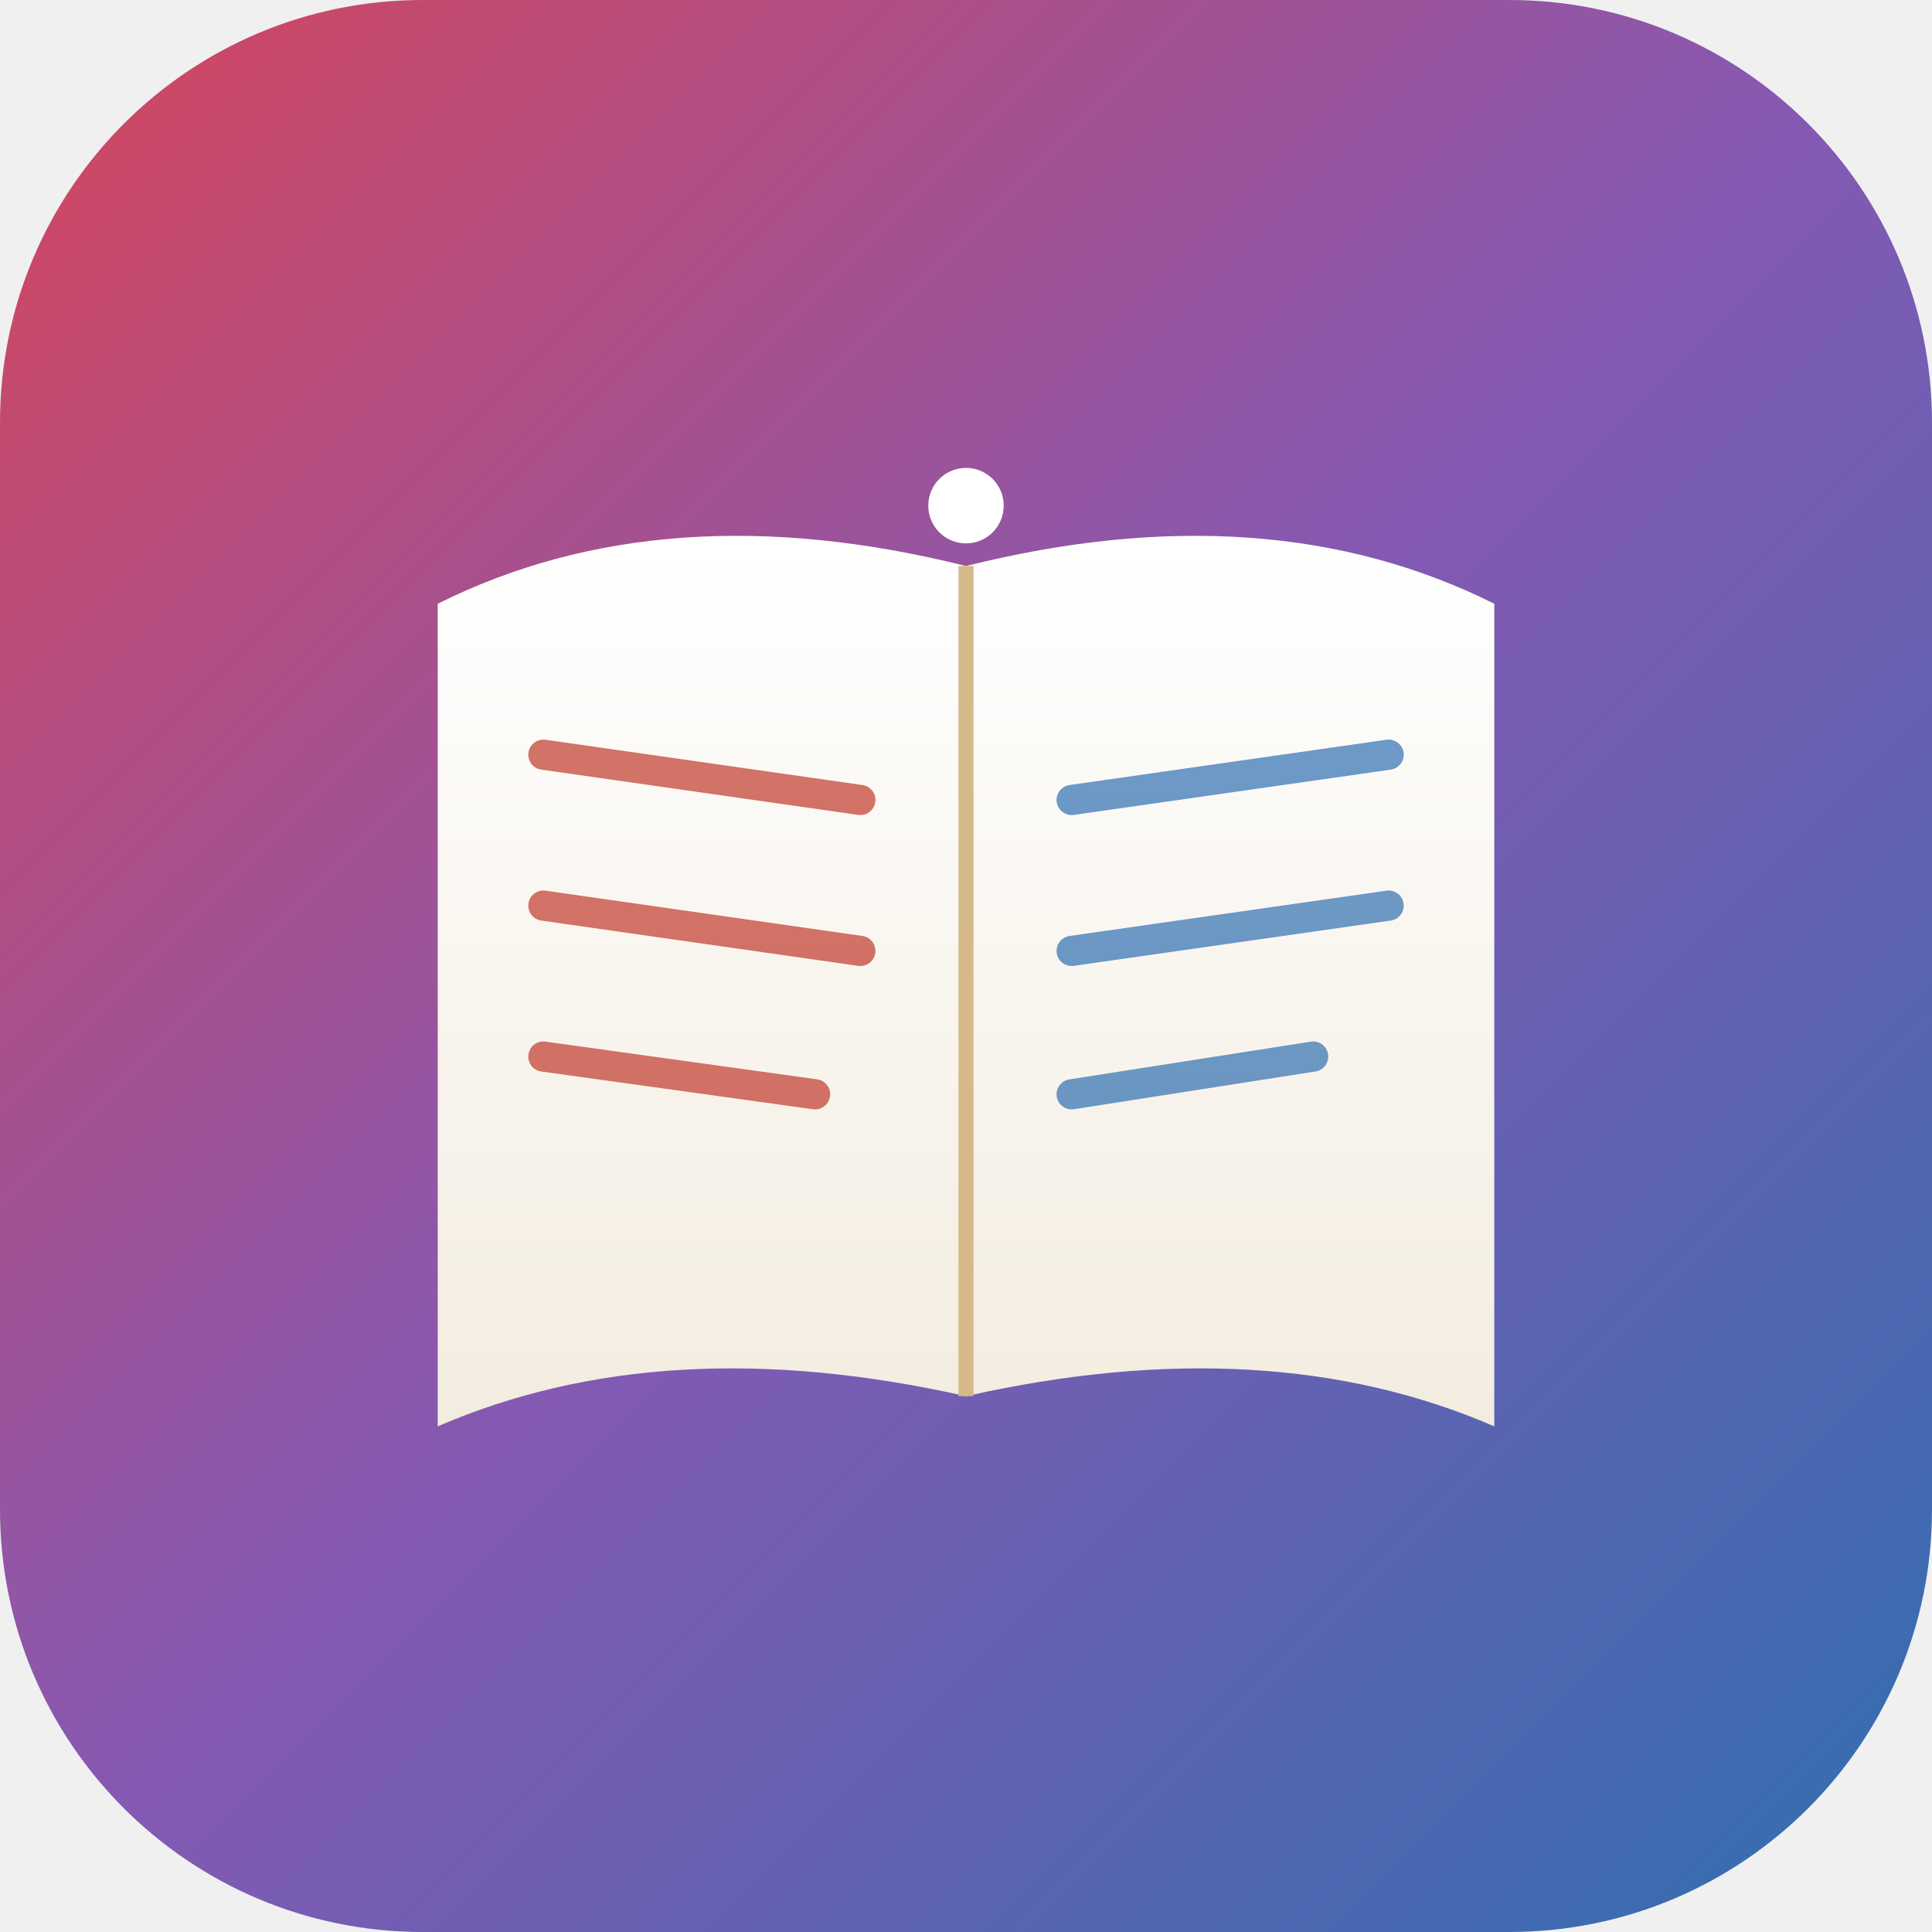
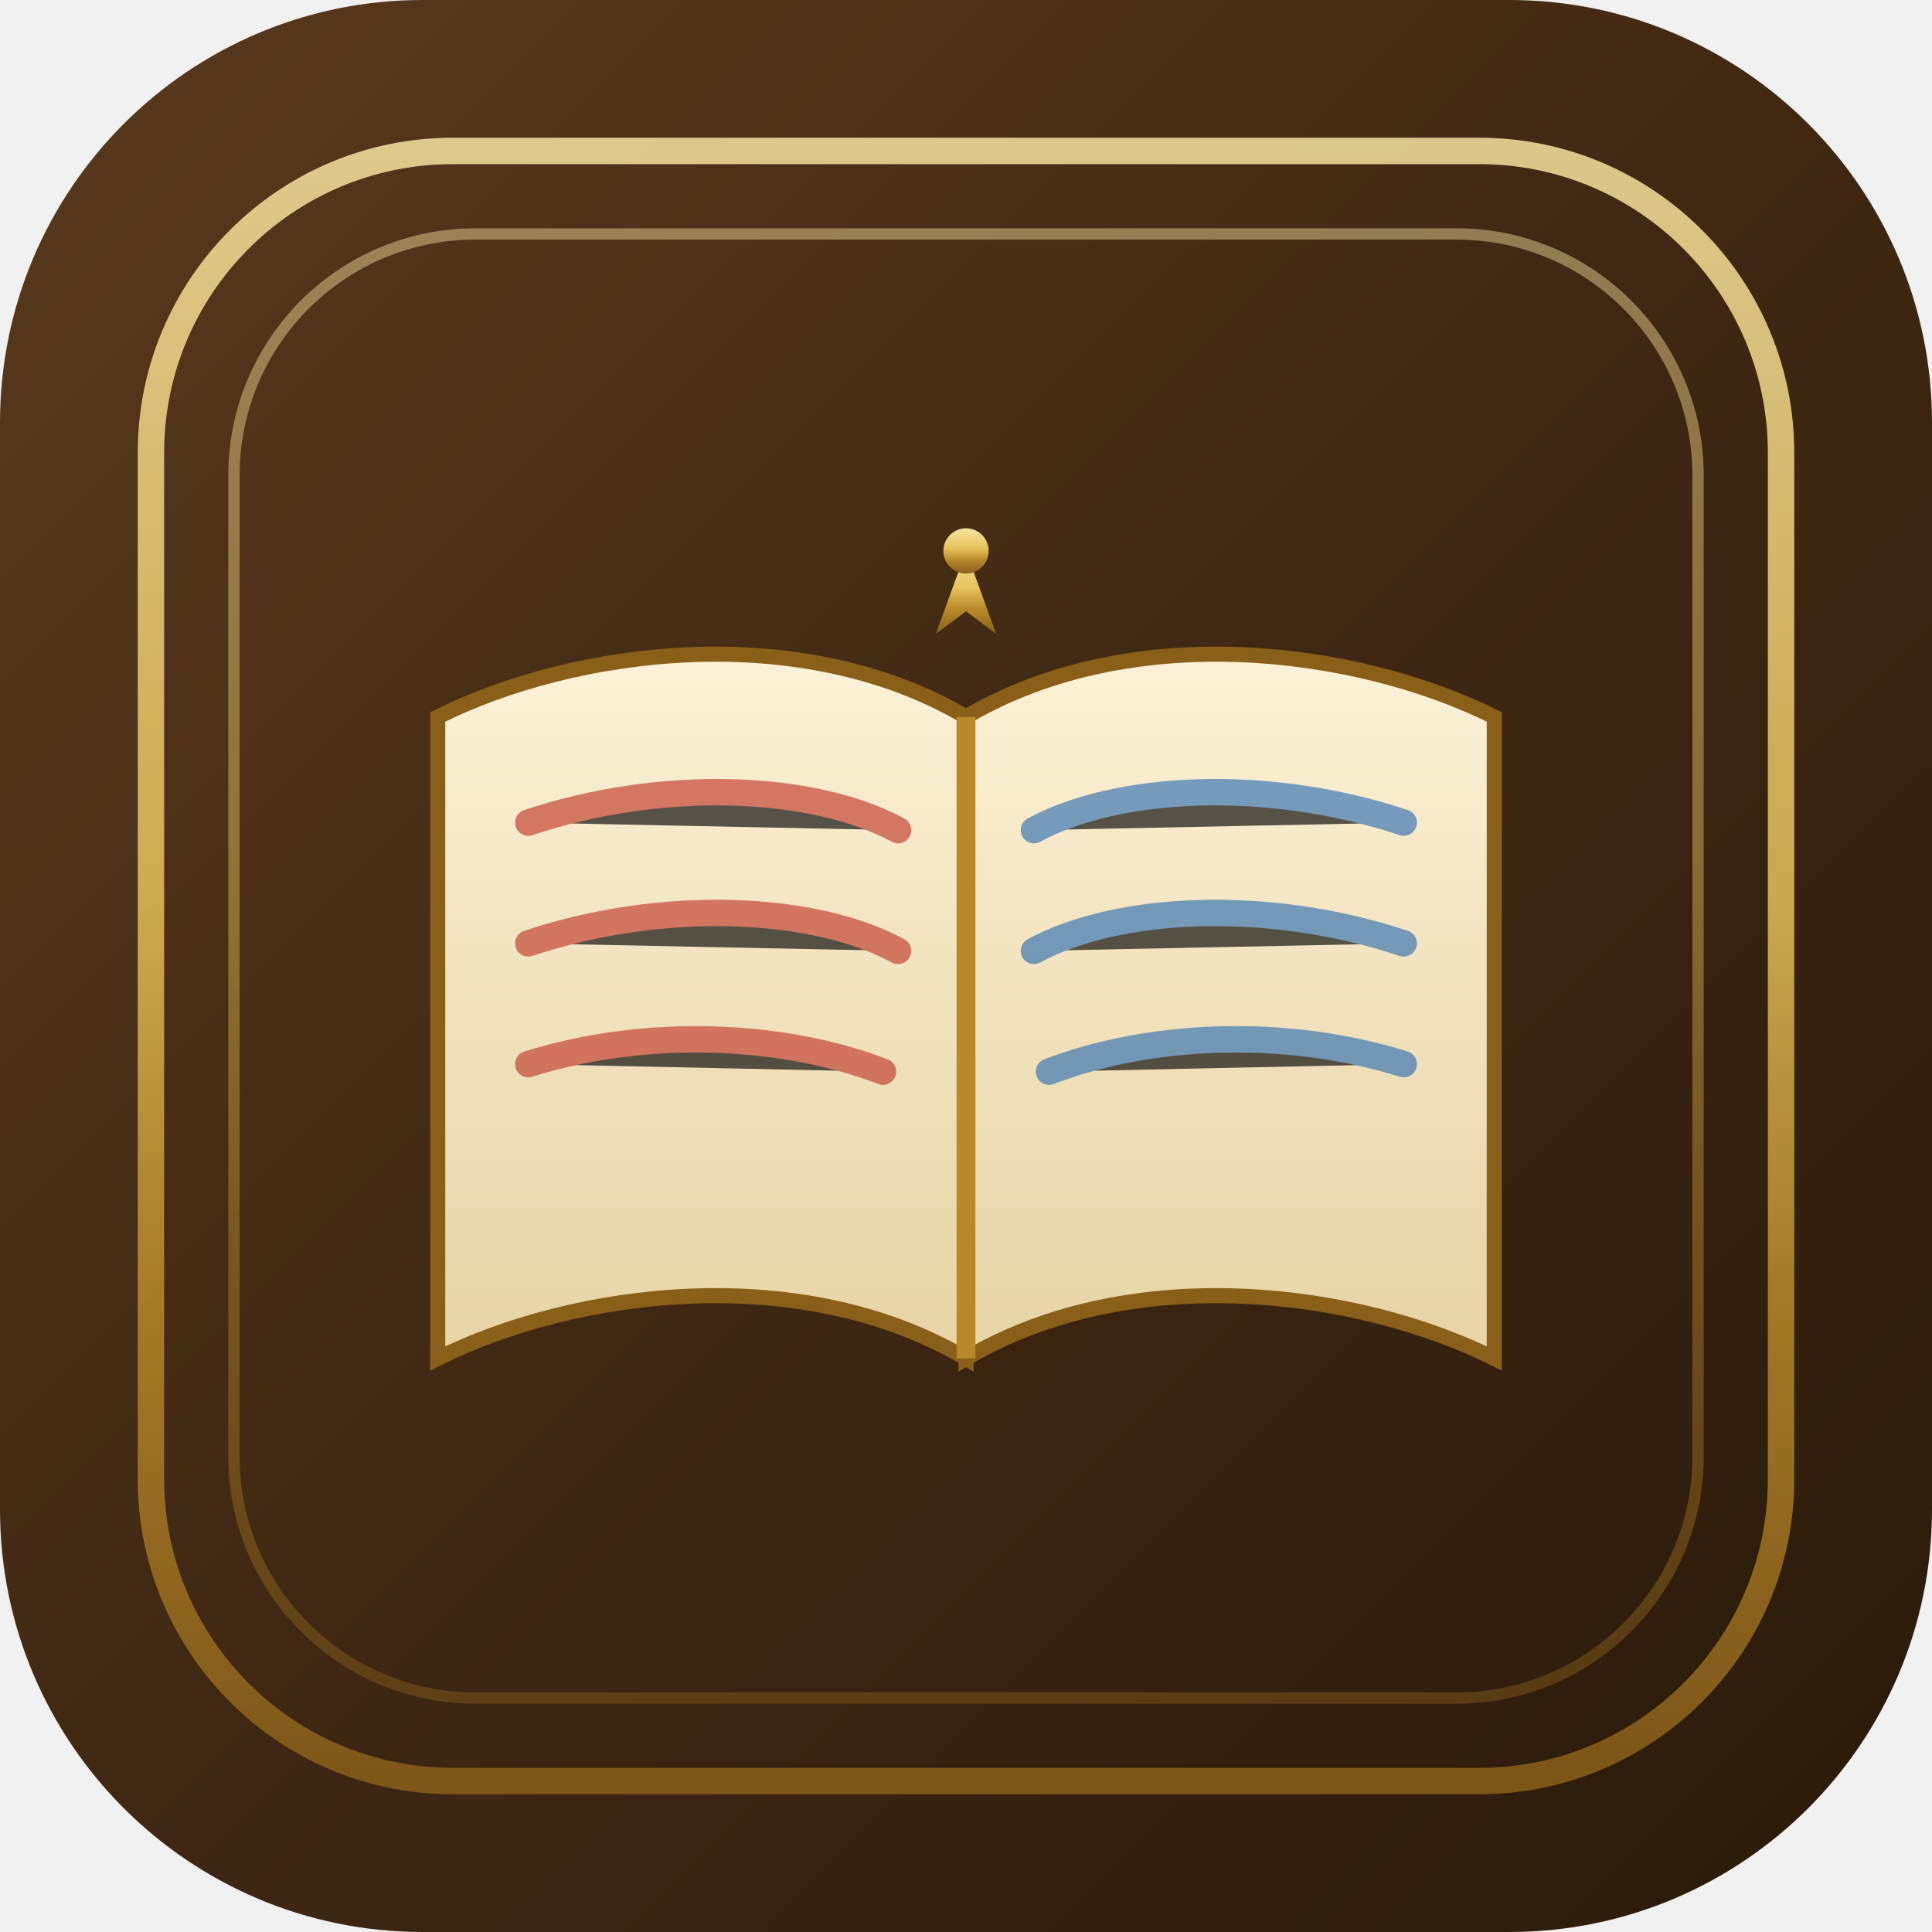
<svg xmlns="http://www.w3.org/2000/svg" viewBox="0 0 512 512" width="512" height="512">
  <defs>
-     <linearGradient id="bg" x1="0" y1="0" x2="1" y2="1">
-       <stop offset="0" stop-color="#d6455b" />
-       <stop offset="0.5" stop-color="#8459b3" />
-       <stop offset="1" stop-color="#2f6fb0" />
+     <linearGradient id="leather" x1="0" y1="0" x2="1" y2="1">
+       <stop offset="0" stop-color="#5a3a1d" />
+       <stop offset="0.5" stop-color="#402813" />
+       <stop offset="1" stop-color="#2a1a0b" />
    </linearGradient>
-     <linearGradient id="pg" x1="0" y1="0" x2="0" y2="1">
-       <stop offset="0" stop-color="#ffffff" />
-       <stop offset="1" stop-color="#f3ece0" />
+     <linearGradient id="gold" x1="0" y1="0" x2="0" y2="1">
+       <stop offset="0" stop-color="#f6e3a0" />
+       <stop offset="0.45" stop-color="#e6c15a" />
+       <stop offset="0.7" stop-color="#b8892b" />
+       <stop offset="1" stop-color="#8a5f1a" />
+     </linearGradient>
+     <linearGradient id="page" x1="0" y1="0" x2="0" y2="1">
+       <stop offset="0" stop-color="#fbf1d6" />
+       <stop offset="1" stop-color="#e7d3a4" />
    </linearGradient>
  </defs>
-   <rect width="512" height="512" rx="112" fill="url(#bg)" />
-   <g transform="translate(96 120)">
-     <path d="M20 40 Q80 10 160 30 L160 250 Q80 232 20 258 Z" fill="url(#pg)" />
-     <path d="M300 40 Q240 10 160 30 L160 250 Q240 232 300 258 Z" fill="url(#pg)" />
-     <path d="M160 30 L160 250" stroke="#d6b98a" stroke-width="4" />
-     <g stroke="#c0392b" stroke-width="8" stroke-linecap="round" opacity="0.7">
-       <line x1="48" y1="80" x2="132" y2="92" />
-       <line x1="48" y1="120" x2="132" y2="132" />
-       <line x1="48" y1="160" x2="120" y2="170" />
+   <rect width="512" height="512" rx="112" fill="url(#leather)" />
+   <rect x="40" y="40" width="432" height="432" rx="80" fill="none" stroke="url(#gold)" stroke-width="7" opacity="0.85" />
+   <rect x="62" y="62" width="388" height="388" rx="64" fill="none" stroke="url(#gold)" stroke-width="3" opacity="0.45" />
+   <g transform="translate(256 264)">
+     <path d="M0 -74 C -44 -100 -104 -92 -140 -74 L -140 96 C -104 78 -44 70 0 96 Z" fill="url(#page)" stroke="#8a5f1a" stroke-width="4" />
+     <path d="M0 -74 C 44 -100 104 -92 140 -74 L 140 96 C 104 78 44 70 0 96 Z" fill="url(#page)" stroke="#8a5f1a" stroke-width="4" />
+     <path d="M0 -74 L0 96" stroke="#b8892b" stroke-width="5" />
+     <g stroke="#c0392b" stroke-width="7" stroke-linecap="round" opacity="0.65">
+       <path d="M-116 -46 C -80 -58 -40 -56 -18 -44" />
+       <path d="M-116 -14 C -80 -26 -40 -24 -18 -12" />
+       <path d="M-116 18 C -84 8 -48 10 -22 20" />
    </g>
-     <g stroke="#2f6fb0" stroke-width="8" stroke-linecap="round" opacity="0.7">
-       <line x1="188" y1="92" x2="272" y2="80" />
-       <line x1="188" y1="132" x2="272" y2="120" />
-       <line x1="188" y1="170" x2="252" y2="160" />
+     <g stroke="#2f6fb0" stroke-width="7" stroke-linecap="round" opacity="0.65">
+       <path d="M18 -44 C 40 -56 80 -58 116 -46" />
+       <path d="M18 -12 C 40 -24 80 -26 116 -14" />
+       <path d="M22 20 C 48 10 84 8 116 18" />
    </g>
-     <circle cx="160" cy="14" r="10" fill="#ffffff" />
+     <path d="M0 -118 L8 -96 L0 -102 L-8 -96 Z" fill="url(#gold)" />
+     <circle cx="0" cy="-118" r="6" fill="url(#gold)" />
  </g>
</svg>
